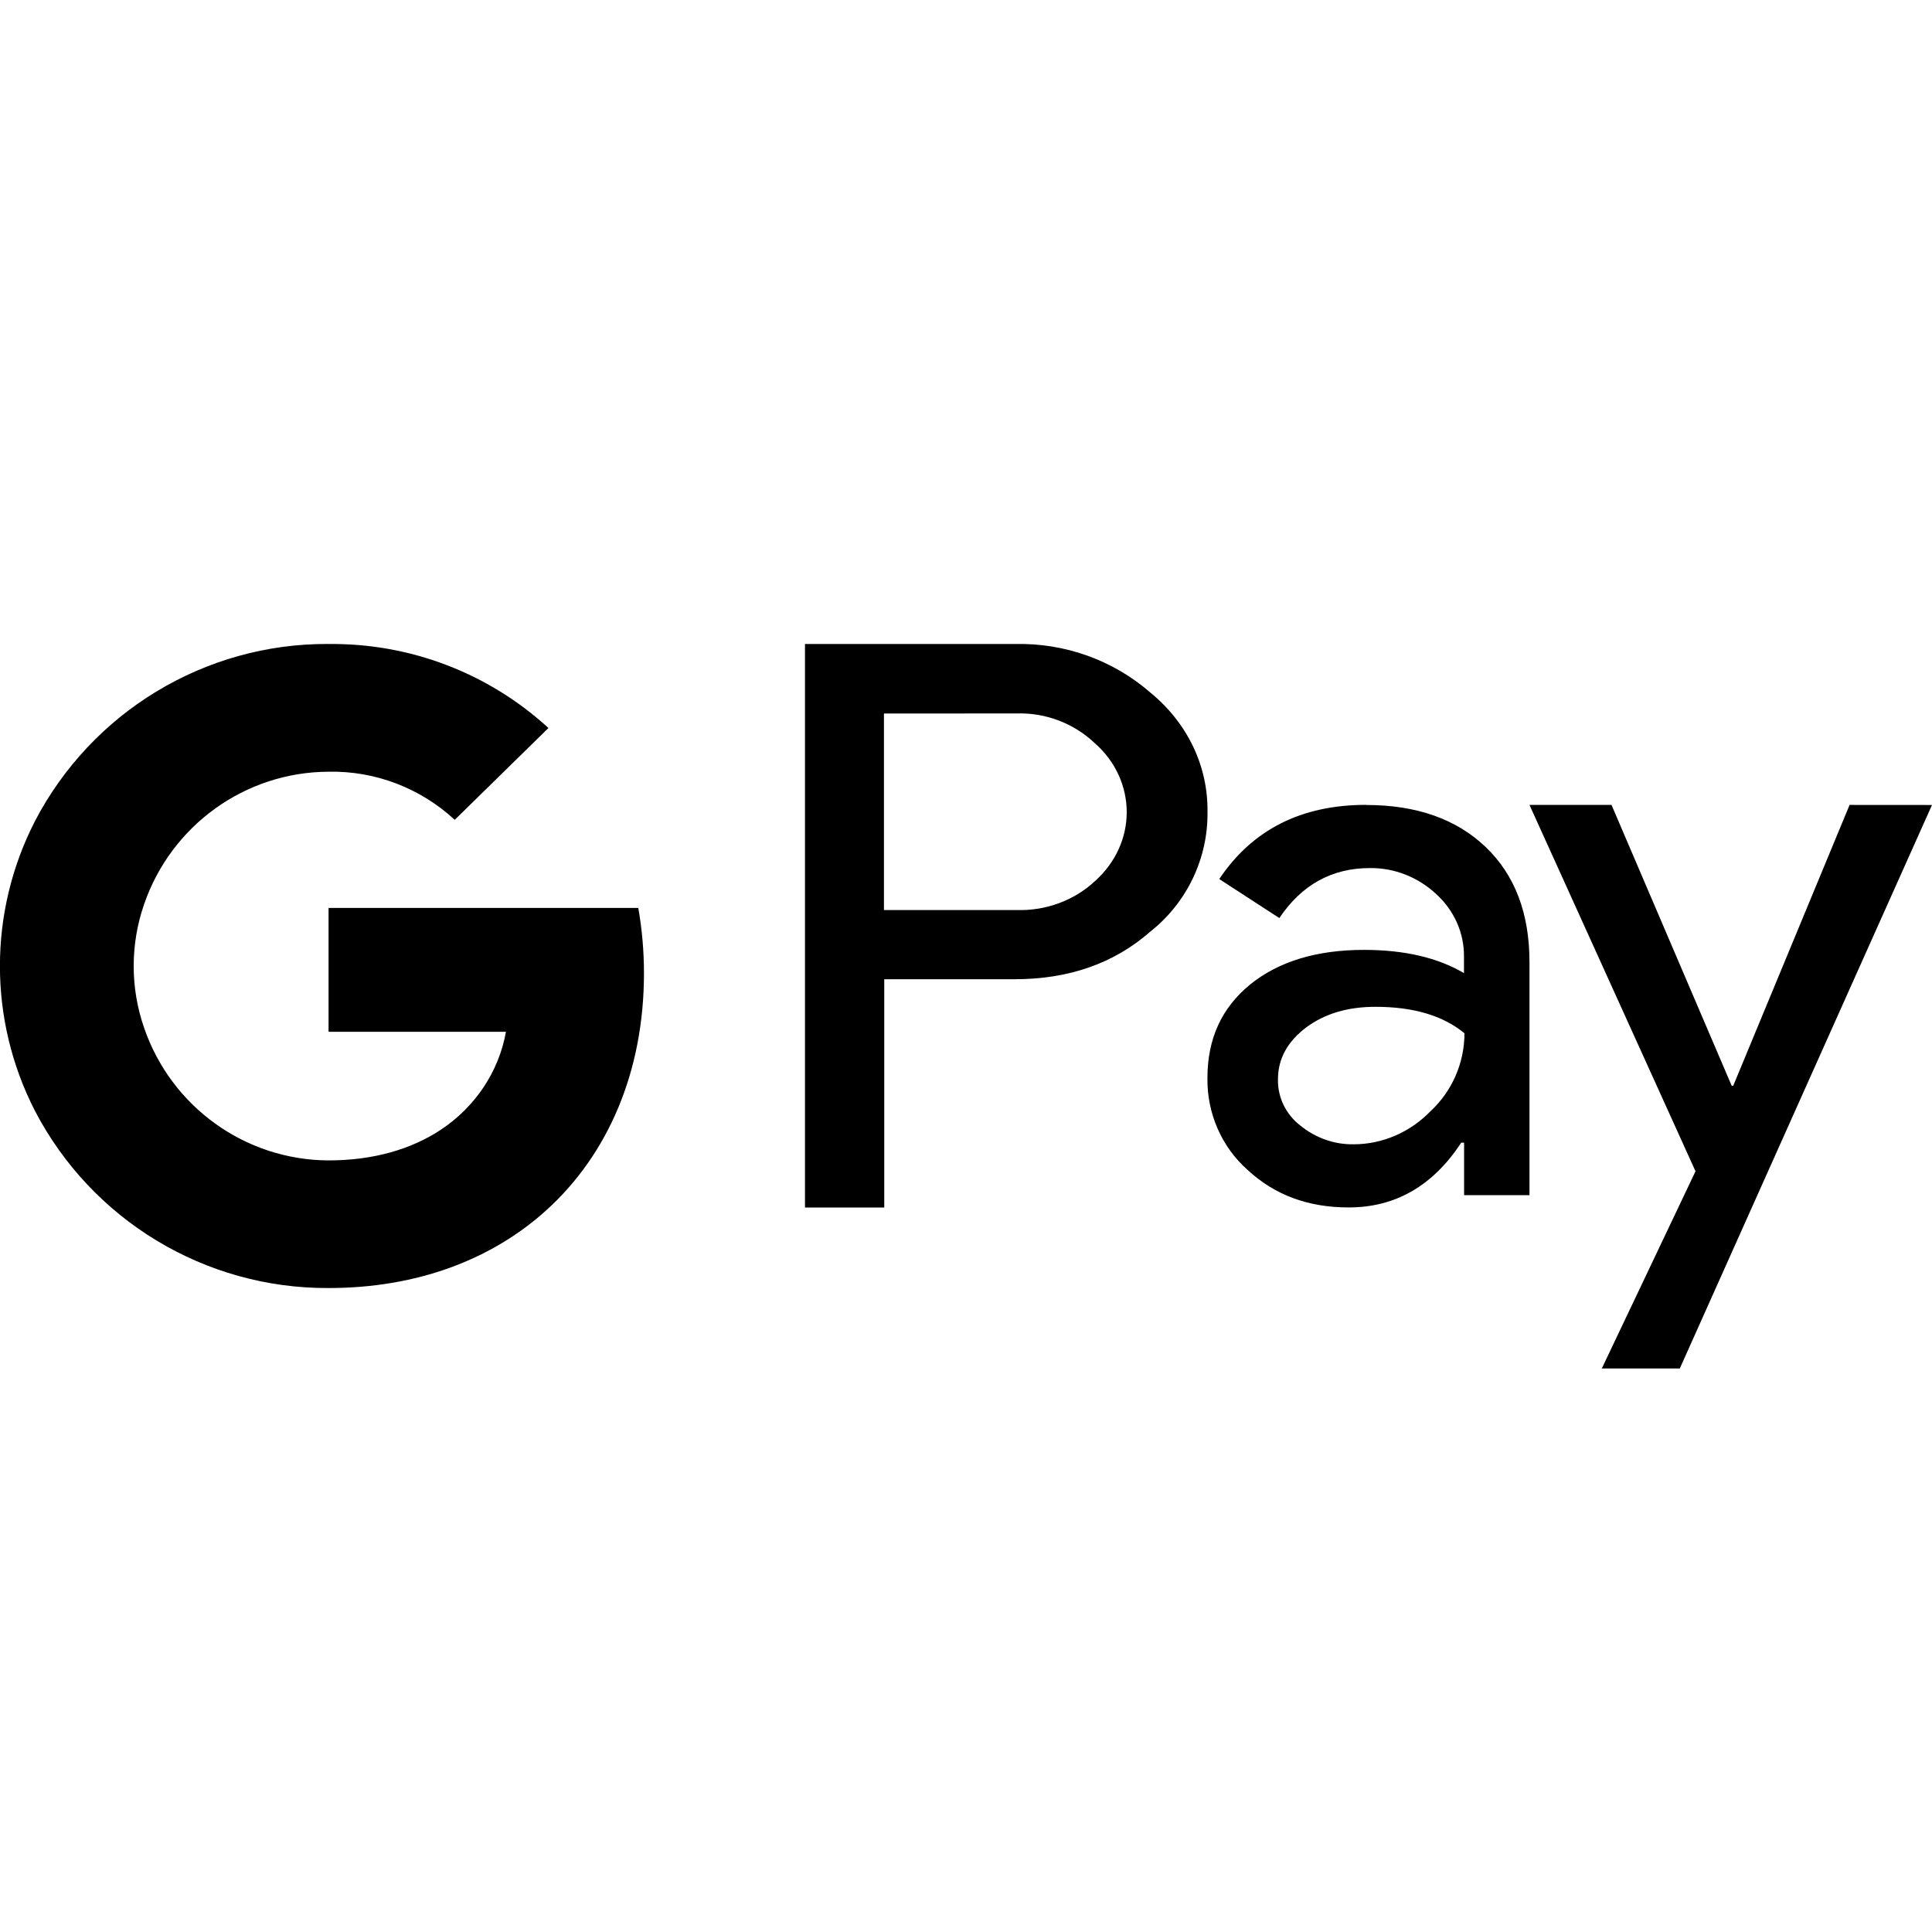
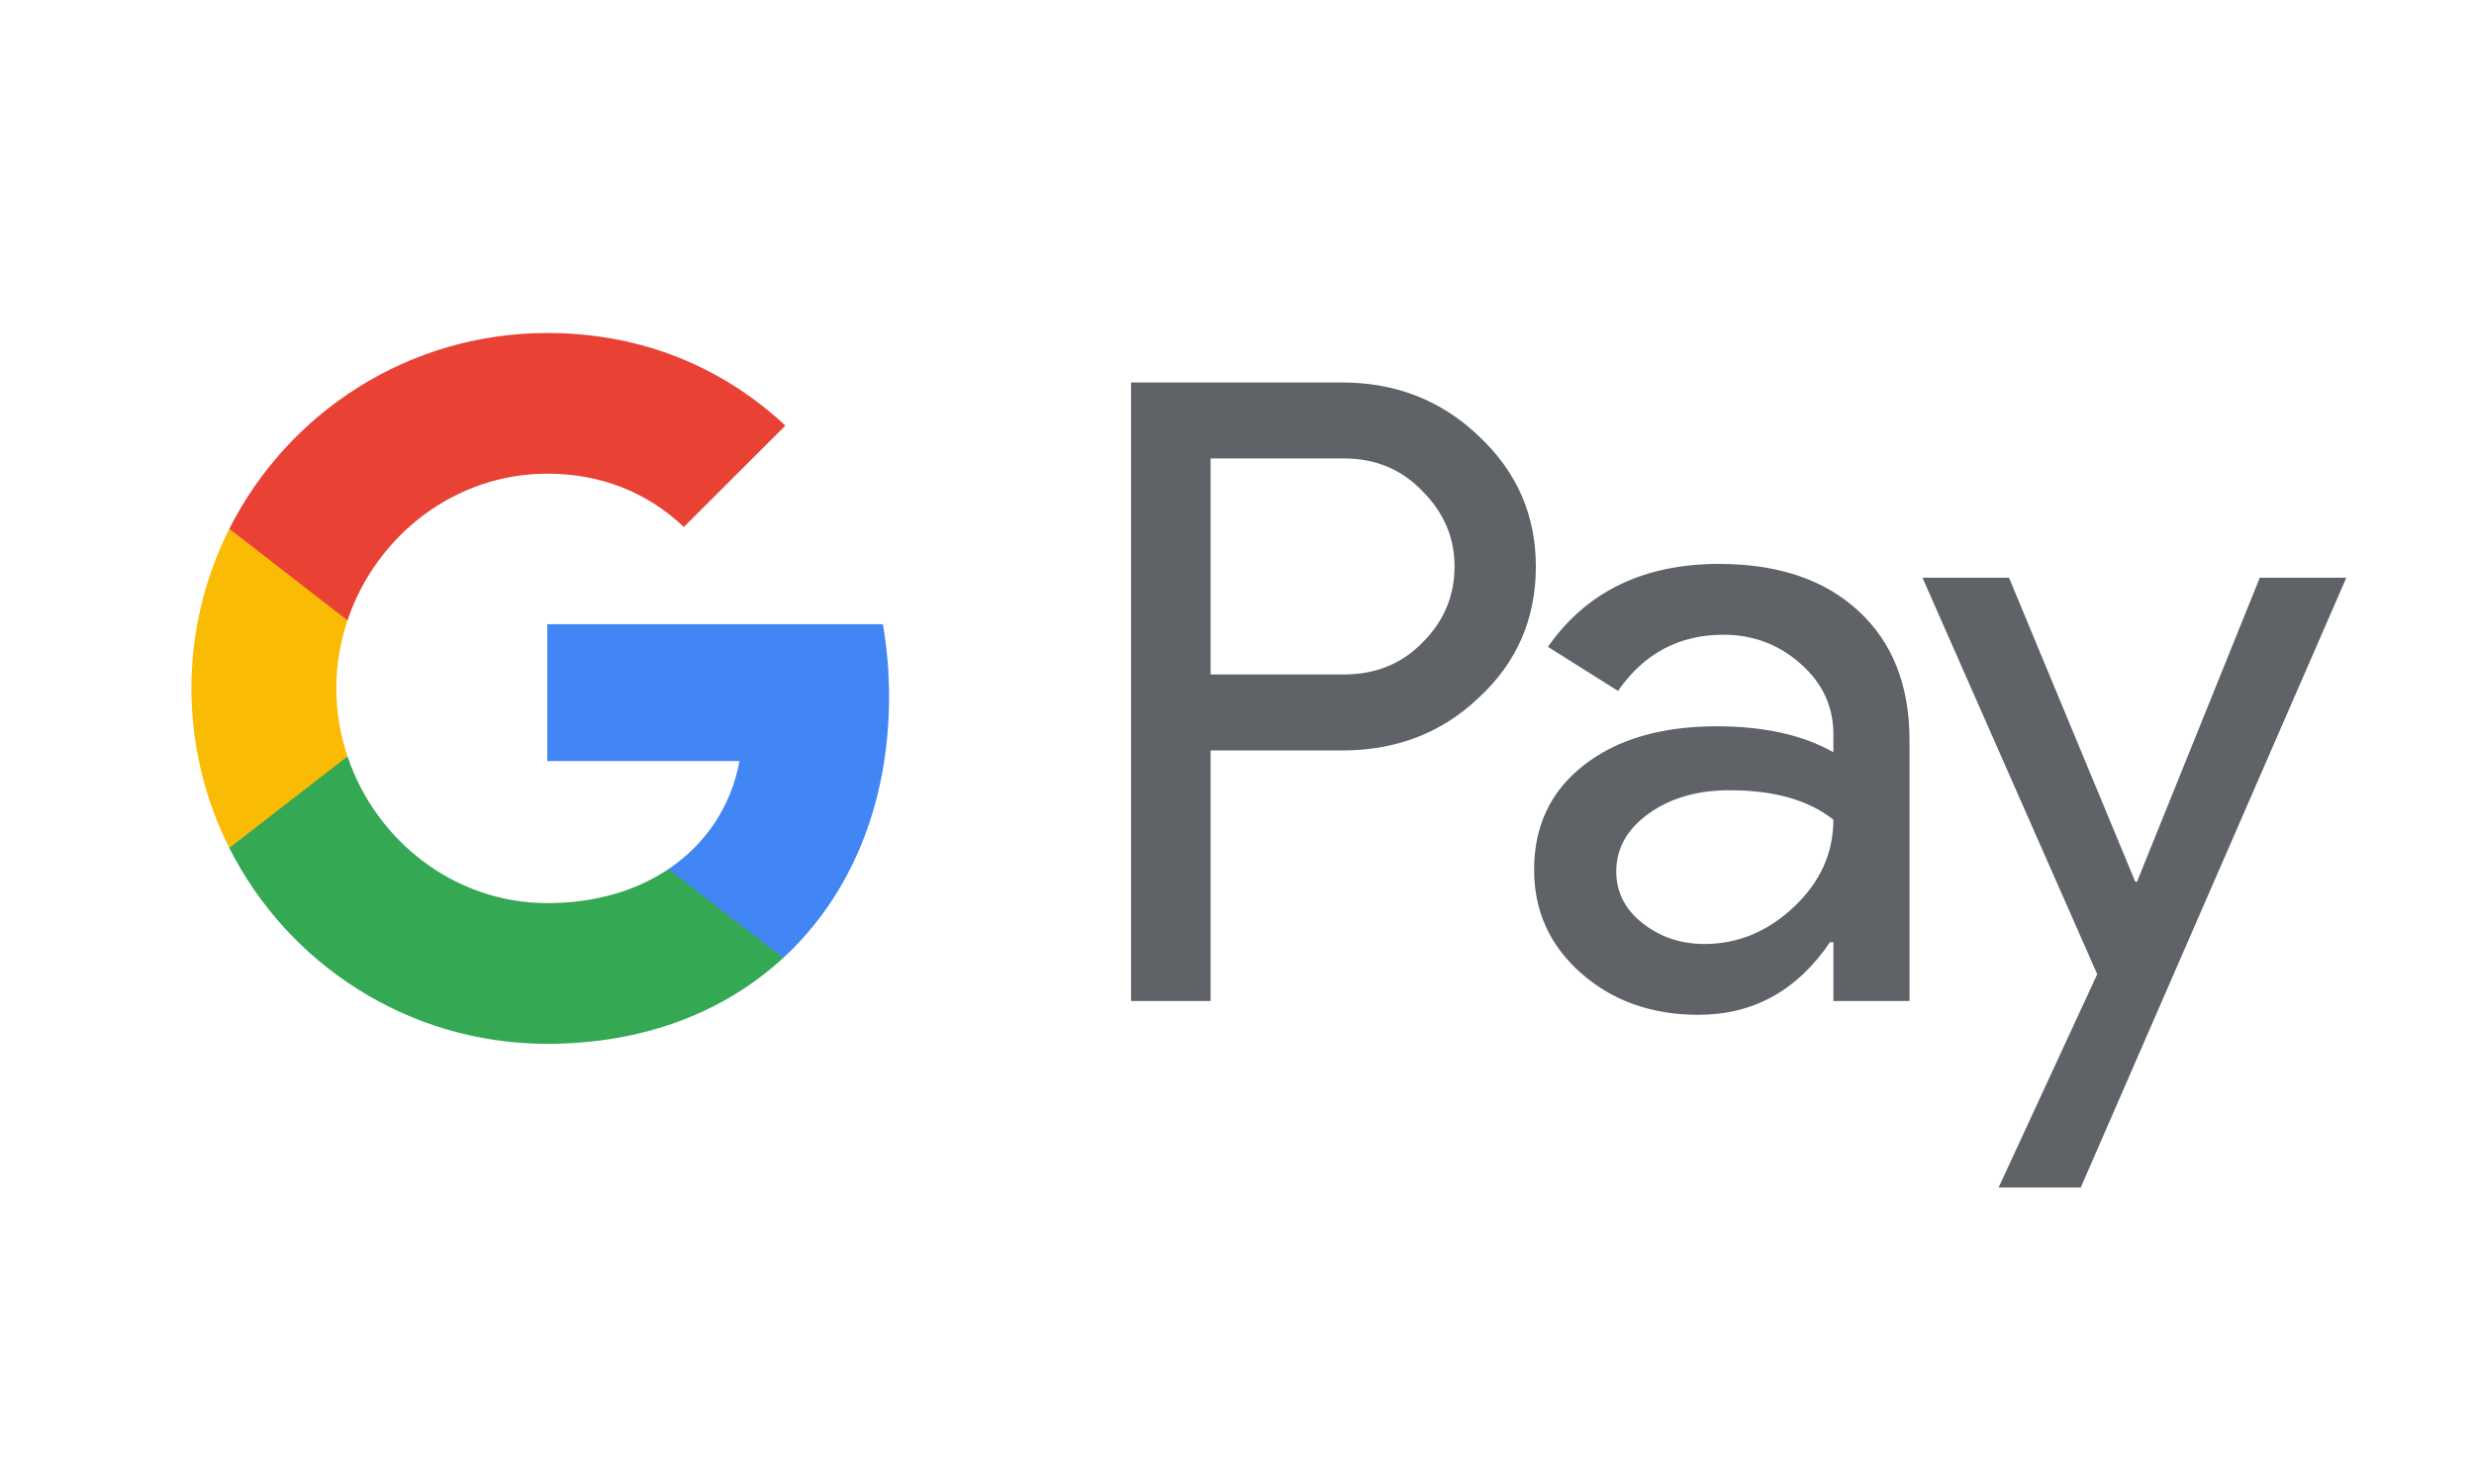
- <svg xmlns="http://www.w3.org/2000/svg" fill="#000000" width="800px" height="800px" viewBox="0 0 32 32">
-   <path d="M32 13.333l-4.177 9.333h-1.292l1.552-3.266-2.75-6.068h1.359l1.99 4.651h0.026l1.927-4.651zM14.646 16.219v3.781h-1.313v-9.333h3.474c0.828-0.021 1.63 0.266 2.25 0.807 0.615 0.505 0.953 1.219 0.943 1.974 0.010 0.766-0.339 1.5-0.943 1.979-0.604 0.531-1.354 0.792-2.25 0.792zM14.641 11.818v3.255h2.198c0.484 0.016 0.958-0.161 1.297-0.479 0.339-0.302 0.526-0.714 0.526-1.141 0-0.432-0.188-0.844-0.526-1.141-0.349-0.333-0.818-0.51-1.297-0.495zM22.63 13.333c0.833 0 1.495 0.234 1.979 0.698s0.724 1.099 0.724 1.906v3.859h-1.083v-0.87h-0.047c-0.469 0.714-1.089 1.073-1.865 1.073-0.667 0-1.219-0.203-1.667-0.615-0.438-0.385-0.682-0.948-0.672-1.531 0-0.646 0.234-1.161 0.708-1.547 0.469-0.38 1.099-0.573 1.885-0.573 0.672 0 1.224 0.13 1.656 0.385v-0.271c0.005-0.396-0.167-0.776-0.464-1.042-0.297-0.276-0.688-0.432-1.094-0.427-0.63 0-1.13 0.276-1.5 0.828l-0.995-0.646c0.547-0.818 1.359-1.229 2.432-1.229zM21.167 17.88c-0.005 0.302 0.135 0.583 0.375 0.766 0.25 0.203 0.563 0.313 0.88 0.307 0.474 0 0.932-0.198 1.271-0.547 0.359-0.333 0.563-0.802 0.563-1.292-0.354-0.292-0.844-0.438-1.474-0.438-0.464 0-0.844 0.115-1.151 0.344-0.307 0.234-0.464 0.516-0.464 0.859zM5.443 10.667c1.344-0.016 2.646 0.479 3.641 1.391l-1.552 1.521c-0.568-0.526-1.318-0.813-2.089-0.797-1.385 0.005-2.609 0.891-3.057 2.198-0.229 0.661-0.229 1.38 0 2.042 0.448 1.307 1.672 2.193 3.057 2.198 0.734 0 1.365-0.182 1.854-0.505 0.568-0.375 0.964-0.958 1.083-1.625h-2.938v-2.052h5.13c0.063 0.359 0.094 0.719 0.094 1.083 0 1.625-0.594 3-1.62 3.927-0.901 0.813-2.135 1.286-3.604 1.286-2.047 0.010-3.922-1.125-4.865-2.938-0.771-1.505-0.771-3.286 0-4.792 0.943-1.813 2.818-2.948 4.859-2.938z" />
+ <svg xmlns="http://www.w3.org/2000/svg" viewBox="0 0 5000 3000" id="g-pay">
+   <g>
+     <path fill="#5f6368" d="M2446.64 926.9v436.56h269.25q96.17 0 159.13-64.62 64.68-64.54 64.64-153.7 0-87.26-64.64-152-63-66.34-159.13-66.36H2446.64zm0 590.27v506.42H2285.85V773.21h426.59q162.6 0 276.09 108.27Q3104.1 989.71 3104 1145.14q0 159-115.48 265.41-111.84 106.6-276.09 106.52h-265.8zM3266.48 1761.61q0 63 53.35 104.83c35.61 27.88 77.18 41.87 125 41.87 67.67 0 127.81-25.06 180.86-75.08s79.56-108.81 79.56-176.25q-75.15-59.51-209.77-59.42-97.91 0-163.42 47.21c-43.64 31.42-65.57 70.26-65.57 116.84zM3474.59 1140q178.41 0 281.5 95.17t103.07 261v527.41H3705.35V1904.86h-7q-99.61 146.6-265.64 146.61-141.59 0-236.93-83.75-95.37-84-95.33-209.67 0-132.66 100.45-211.18t268.36-78.62q143.31 0 236 52.36v-36.7q0-83.81-66.4-142.27c-44.38-39.05-96.07-58.47-155.59-58.47q-134.7 0-213.22 113.55l-141.69-89.12q117.32-167.67 346.25-167.64z" />
+     <polygon fill="#5f6368" points="4742 1167.88 4205.2 2400.72 4039.17 2400.72 4238.5 1969.4 3885.37 1167.88 4060.26 1167.88 4315.46 1782.59 4318.91 1782.59 4567.1 1167.88 4742 1167.88" />
+   </g>
+   <g>
+     <path fill="#4285f4" d="M1796.76,1408a855.84,855.84,0,0,0-12.38-146.12H1106.09v276.69h388.48c-16.65,90.22-67.07,167-143.62,218.33v179.7h231.86c135.73-125.09,214-310,214-528.6Z" />
+     <path fill="#34a853" d="M1106.09,2110.14c194.11,0,357.52-63.7,476.72-173.54L1351,1756.9c-64.53,43.44-147.65,68.81-244.86,68.81-187.59,0-346.82-126.33-403.78-296.59H463.45v185.09c118.37,234.72,361.65,395.93,642.64,395.93Z" />
+     <path fill="#fabb05" d="M702.31,1529.12a430.39,430.39,0,0,1,0-275V1069H463.45a717.68,717.68,0,0,0,0,645.19Z" />
+     <path fill="#e94235" d="M1106.09,957.55c106,0,201,36.4,275.92,107.76v.1L1587.3,860.34c-124.68-116-287.2-187.17-481.21-187.17-281,0-524.27,161.11-642.64,395.85l238.86,185.07c57-170.26,216.19-296.54,403.78-296.54Z" />
+   </g>
</svg>
